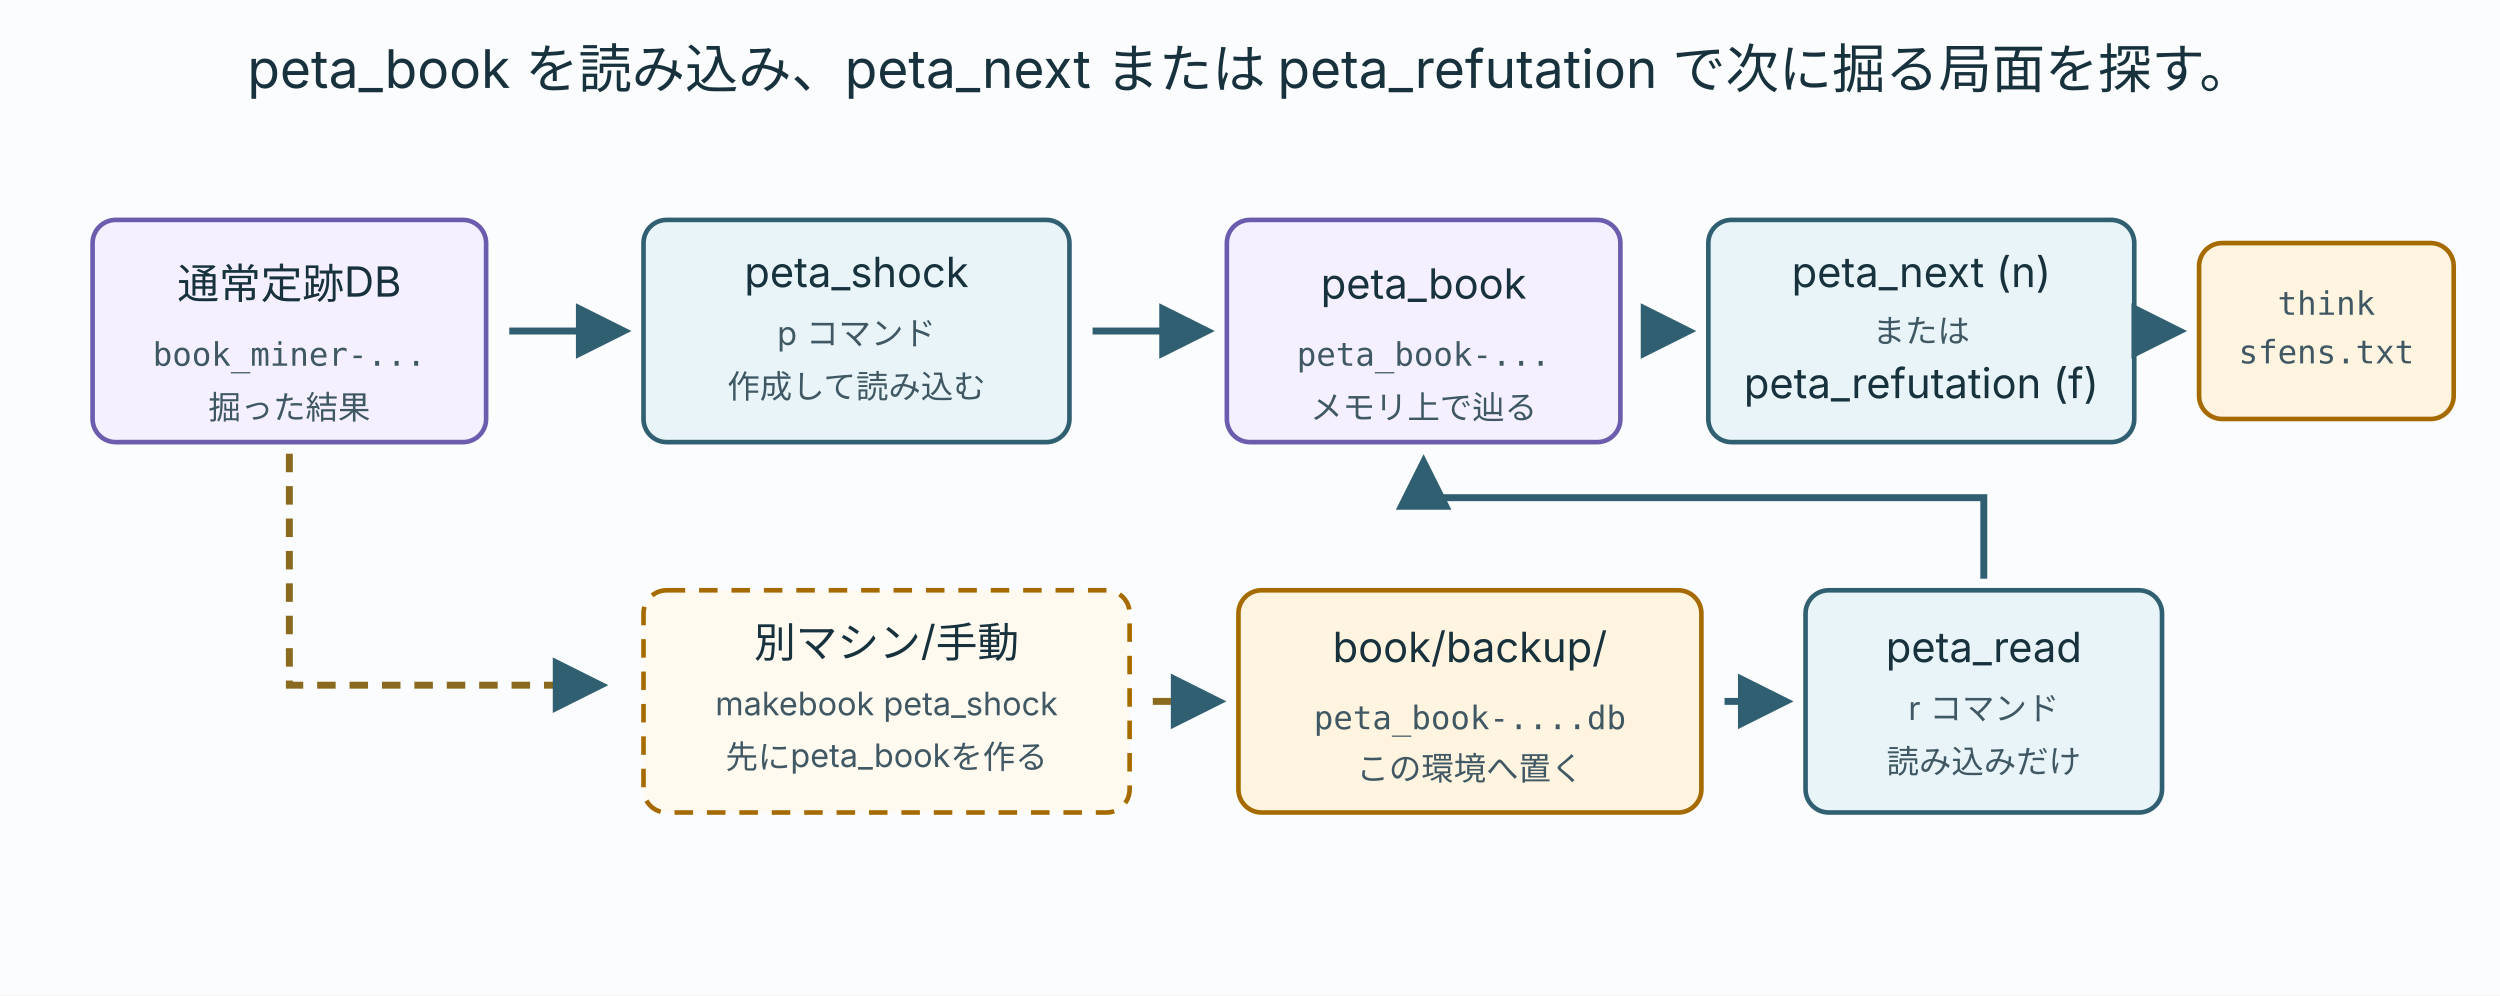
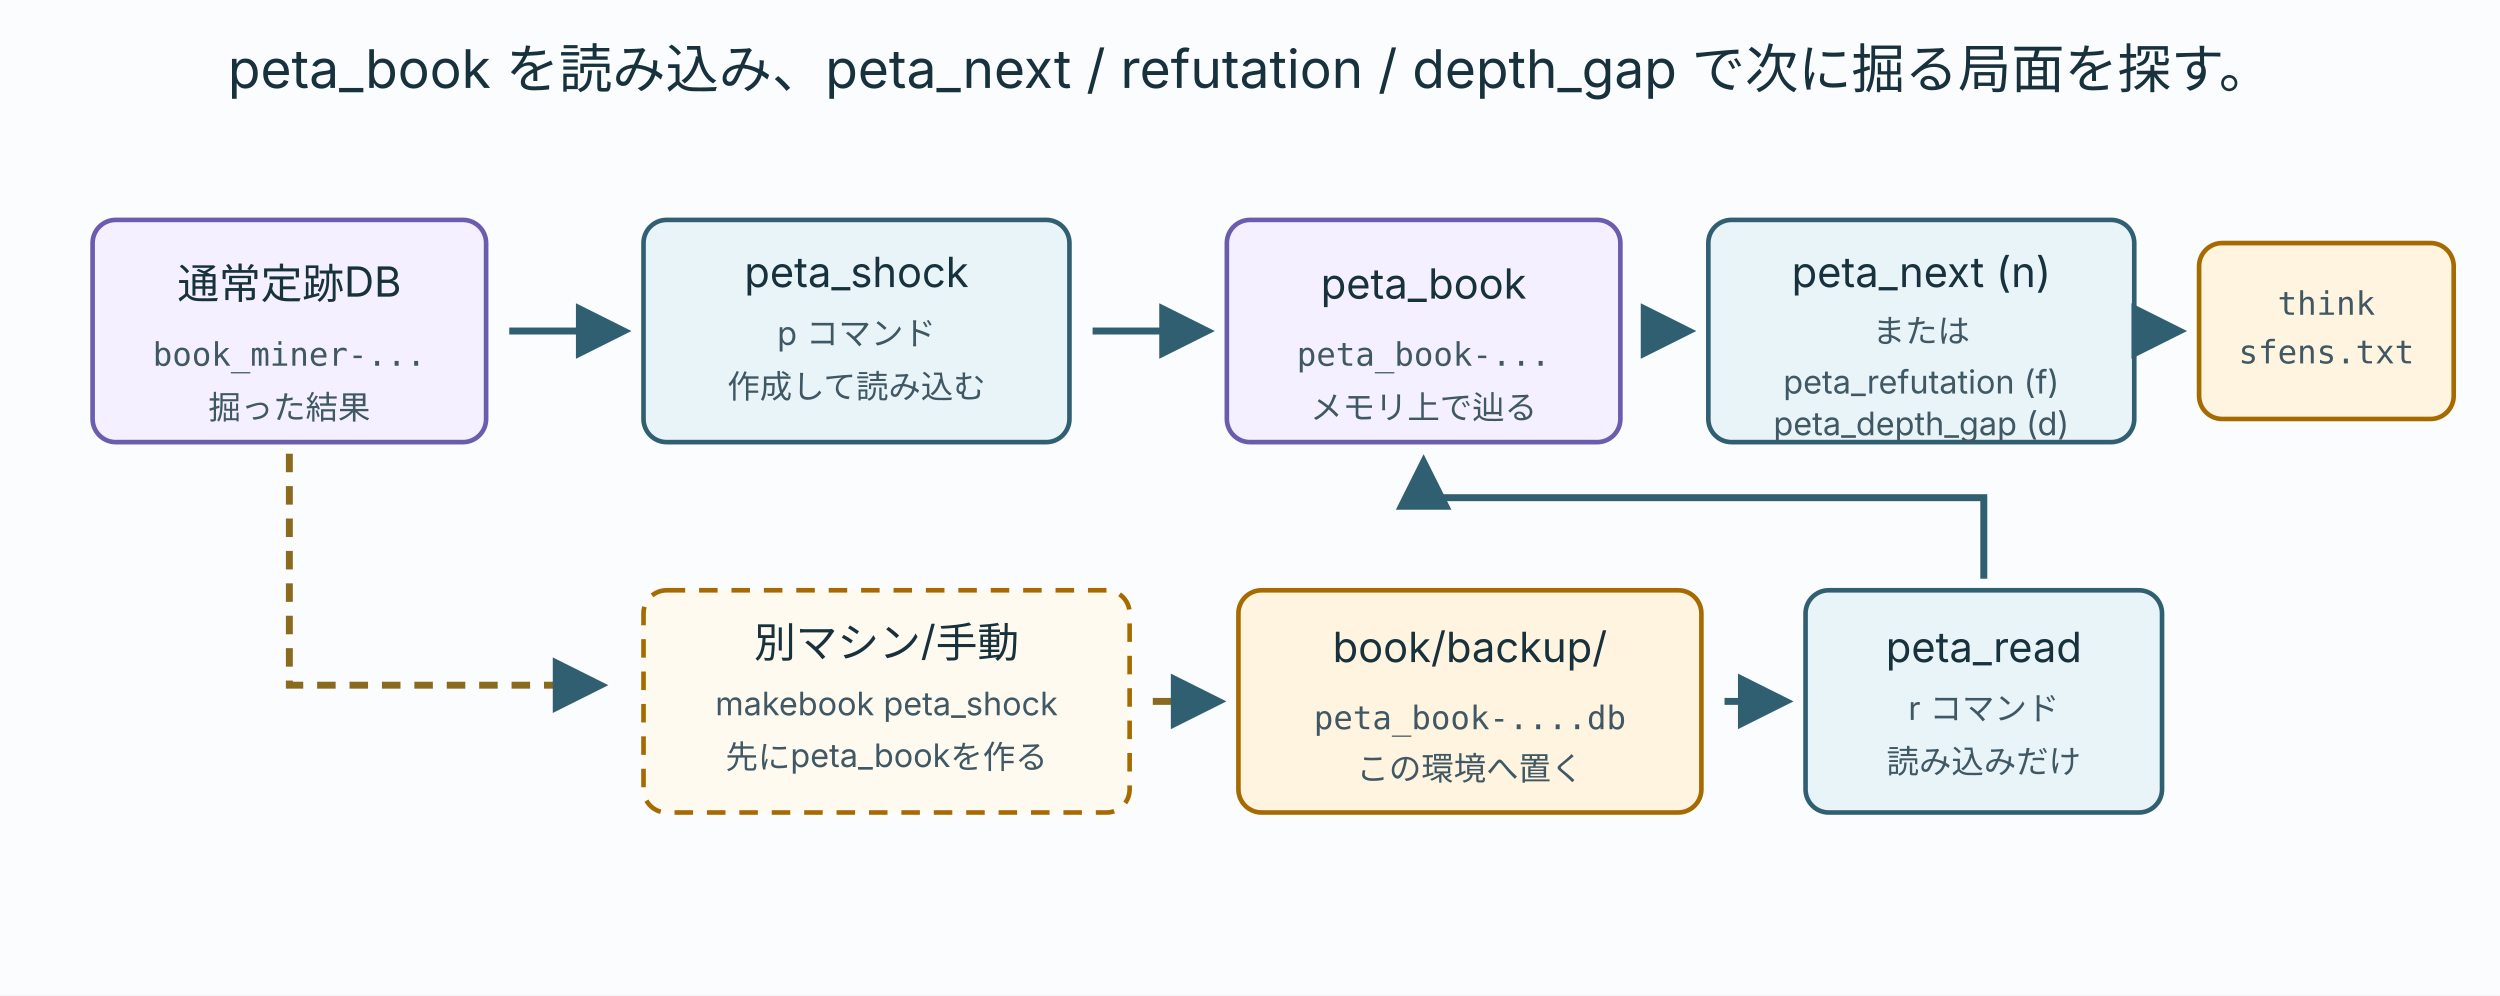
<svg xmlns="http://www.w3.org/2000/svg" width="1080" height="430" viewBox="0 0 1080 430" role="img" aria-labelledby="title desc">
  <defs>
    <marker id="arrow" viewBox="0 0 10 10" refX="8" refY="5" markerWidth="8" markerHeight="8" orient="auto-start-reverse">
      <path d="M 0 0 L 10 5 L 0 10 z" fill="#315f72" />
    </marker>
    <style>
      .bg { fill: #fbfcfd; }
      .box { fill: #ffffff; stroke: #315f72; stroke-width: 2; rx: 10; }
      .db { fill: #f4f0ff; stroke: #6b5cad; }
      .tool { fill: #e8f4f8; }
      .file { fill: #fff4df; stroke: #a66b00; }
      .external { fill: #fffaf0; stroke: #a66b00; stroke-dasharray: 8 6; }
      .line { stroke: #315f72; stroke-width: 3; fill: none; marker-end: url(#arrow); }
      .hint { stroke: #8a6a1f; stroke-width: 3; fill: none; marker-end: url(#arrow); stroke-dasharray: 8 6; }
      .text { font-family: -apple-system, BlinkMacSystemFont, "Segoe UI", sans-serif; fill: #18323d; font-size: 18px; text-anchor: middle; }
      .small { font-size: 14px; fill: #405864; }
      .mono { font-family: ui-monospace, SFMono-Regular, Menlo, Consolas, monospace; font-size: 14px; fill: #405864; }
    </style>
  </defs>
  <rect class="bg" x="0" y="0" width="1080" height="430" />
-   <text class="text" x="540" y="38" style="font-size:23px">peta_book を読み込み、peta_next または peta_refutation で次に掘る局面を探す。</text>
+   <text class="text" x="540" y="38" style="font-size:23px">peta_book を読み込み、peta_next / refutation / depth_gap で次に掘る局面を探す。</text>
  <rect class="box db" x="40" y="95" width="170" height="96" />
  <text class="text" x="125" y="129">通常定跡DB</text>
  <text class="mono" x="125" y="158" text-anchor="middle">book_miner-...</text>
  <text class="text small" x="125" y="181">掘った結果</text>
  <path class="line" d="M 220 143 H 268" />
  <rect class="box tool" x="278" y="95" width="184" height="96" />
  <text class="text" x="370" y="124">peta_shock</text>
  <text class="text small" x="370" y="149">p コマンド</text>
  <text class="text small" x="370" y="172">作成して読み込む</text>
  <path class="line" d="M 472 143 H 520" />
  <rect class="box db" x="530" y="95" width="170" height="96" />
  <text class="text" x="615" y="129">peta_book</text>
  <text class="mono" x="615" y="158" text-anchor="middle">peta_book-...</text>
  <text class="text small" x="615" y="181">メモリ上で辿る</text>
  <path class="line" d="M 710 143 H 728" />
  <rect class="box tool" x="738" y="95" width="184" height="96" />
  <text class="text" x="830" y="124">peta_next (n)</text>
  <text class="text small" x="830" y="148">または</text>
-   <text class="text" x="830" y="172">peta_refutation (f)</text>
+   <text class="text small" x="830" y="170">peta_refutation (f)</text>
+   <text class="text small" x="830" y="188">peta_depth_gap (d)</text>
  <path class="line" d="M 932 143 H 940" />
  <rect class="box file" x="950" y="105" width="110" height="76" />
  <text class="mono" x="1005" y="136" text-anchor="middle">think</text>
  <text class="mono" x="1005" y="157" text-anchor="middle">sfens.txt</text>
  <path class="hint" d="M 125 196 V 296 H 258" />
  <rect class="box external" x="278" y="255" width="210" height="96" />
  <text class="text" x="383" y="284">別マシン/手動</text>
  <text class="text small" x="383" y="309">makebook peta_shock</text>
  <text class="text small" x="383" y="332">先にpeta_bookを作る</text>
  <path class="hint" d="M 498 303 H 525" />
  <rect class="box file" x="535" y="255" width="200" height="96" />
  <text class="text" x="635" y="286">book/backup/</text>
  <text class="mono" x="635" y="315" text-anchor="middle">peta_book-....db</text>
  <text class="text small" x="635" y="337">この環境へ置く</text>
  <path class="line" d="M 745 303 H 770" />
  <rect class="box tool" x="780" y="255" width="154" height="96" />
  <text class="text" x="857" y="286">peta_read</text>
  <text class="text small" x="857" y="311">r コマンド</text>
  <text class="text small" x="857" y="334">読み込みだけ</text>
  <path class="line" d="M 857 250 V 215 H 615 V 201" />
</svg>
